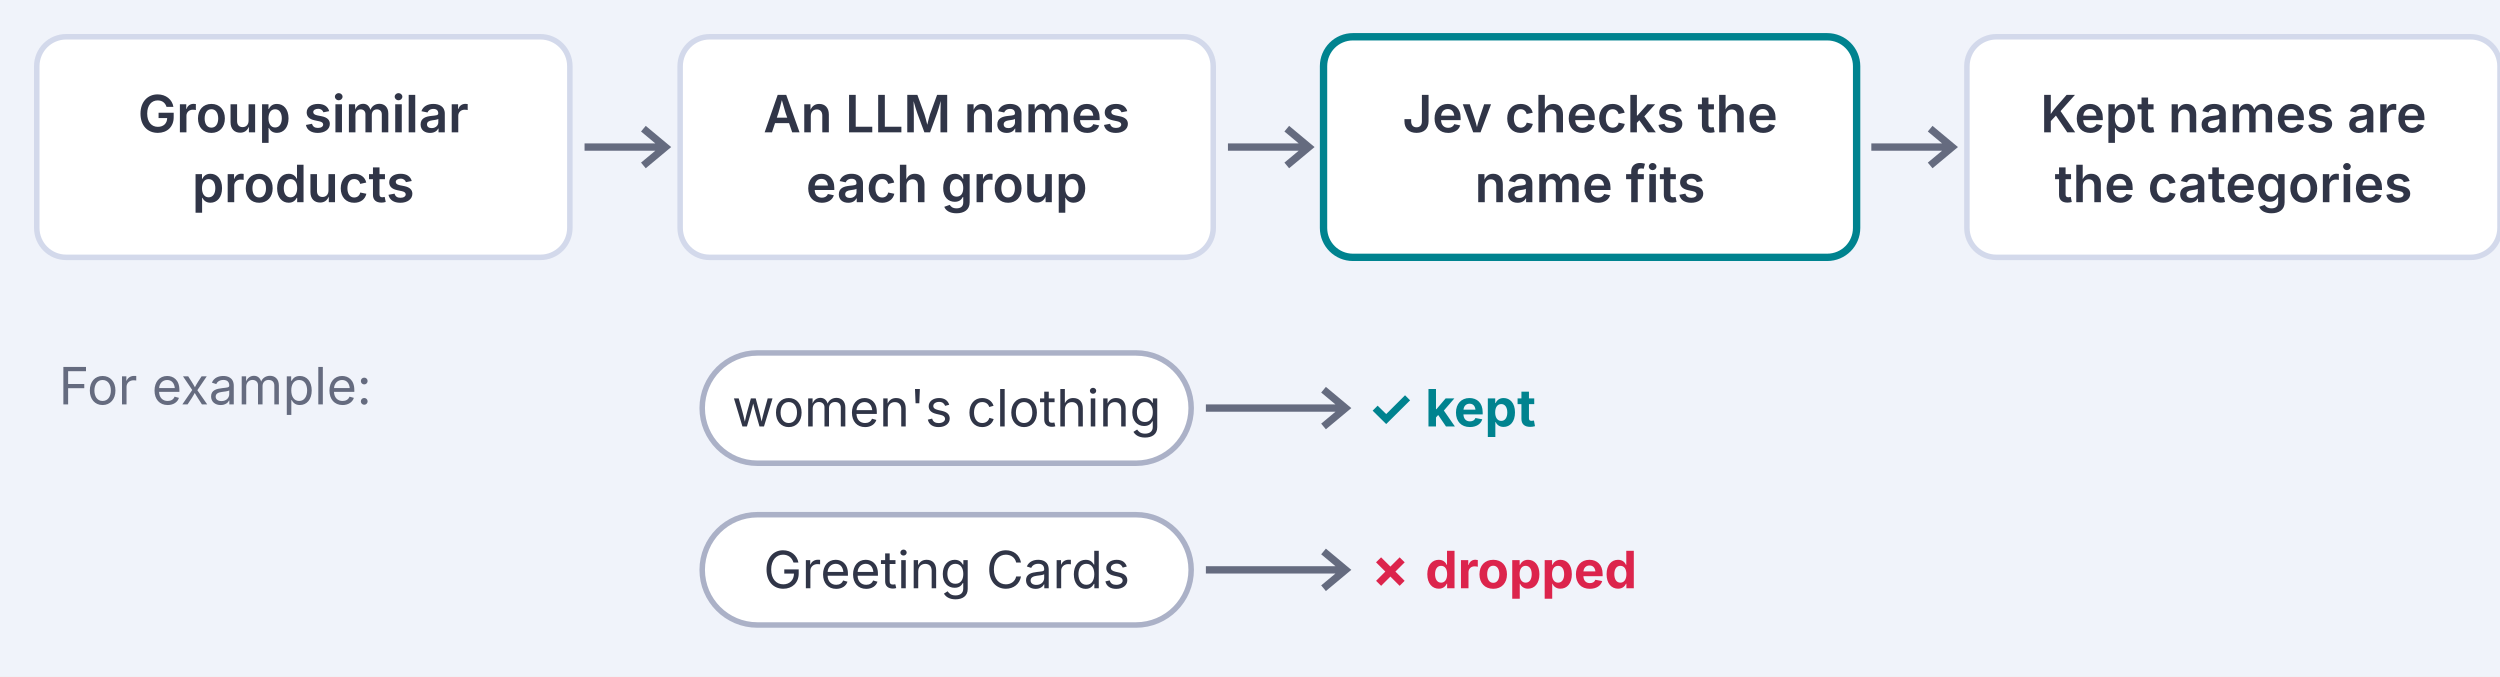
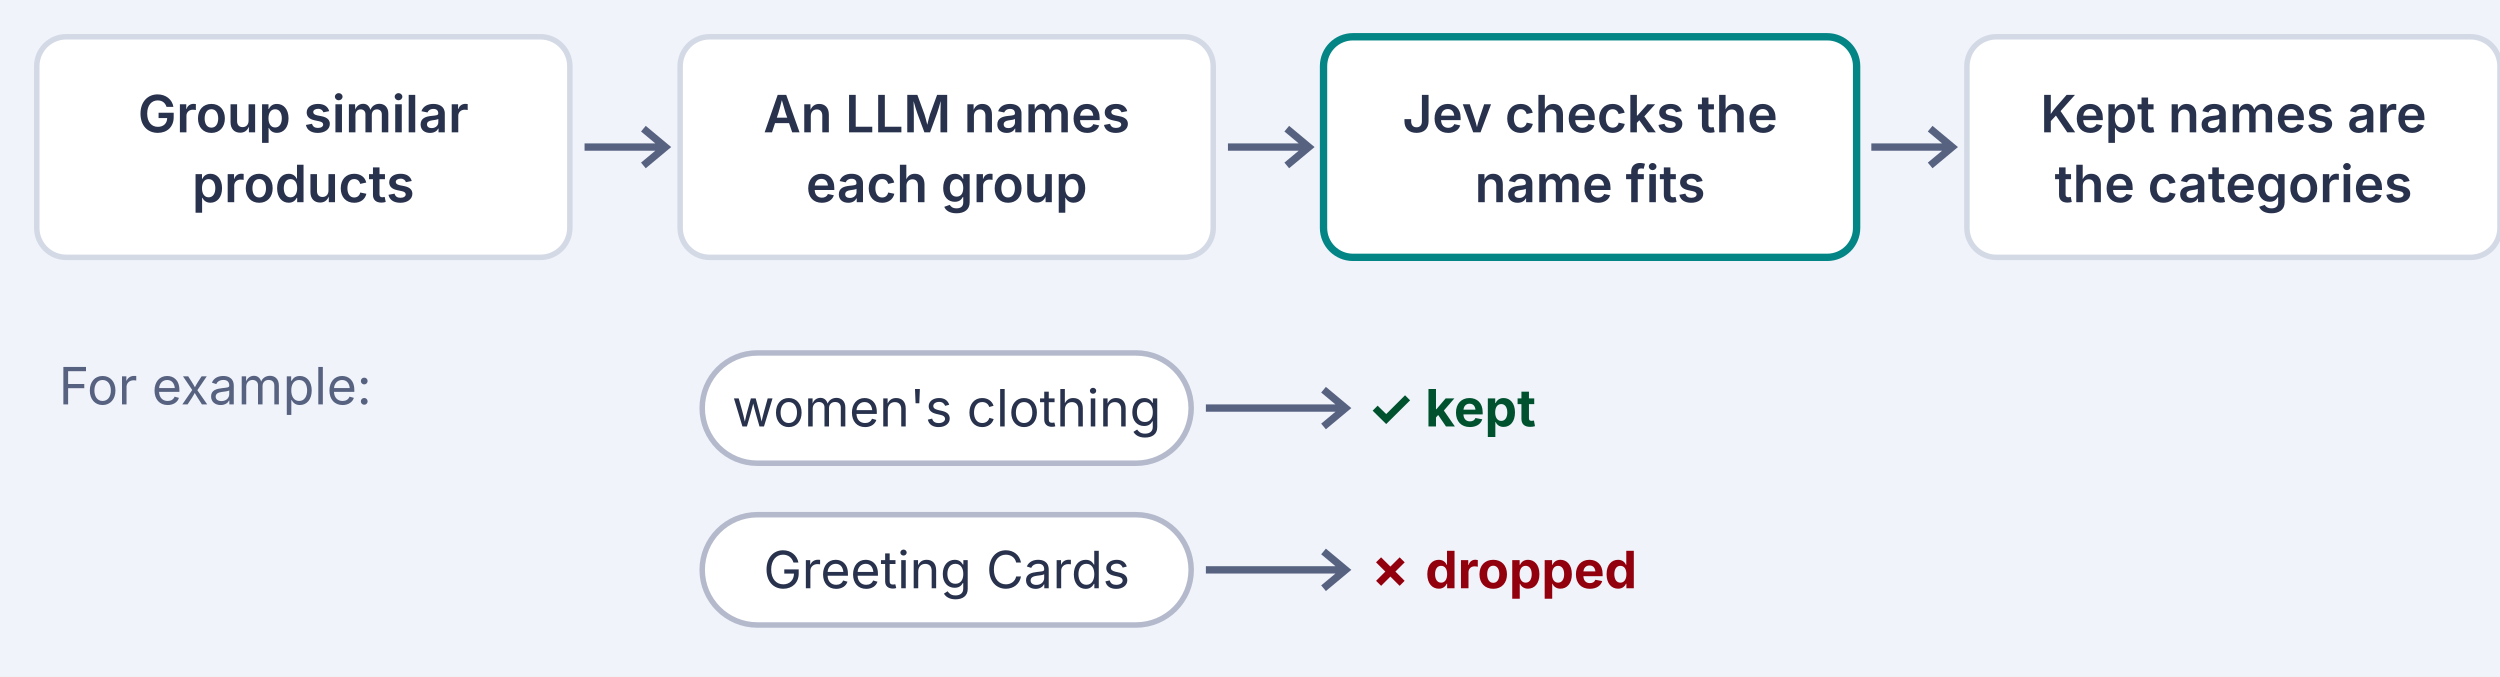
<svg xmlns="http://www.w3.org/2000/svg" width="680" height="184" viewBox="0 0 680 184" role="img" aria-labelledby="t d">
  <rect width="680" height="184" fill="#f0f3fa" />
-   <g font-family="'Mona Sans', -apple-system, 'Segoe UI', sans-serif" font-size="14" fill="#303547">
-     <rect x="10" y="10" width="145" height="60" rx="8" fill="#ffffff" stroke="#d3d9eb" stroke-width="1.5" />
+   <g font-family="'Mona Sans', -apple-system, 'Segoe UI', sans-serif" font-size="14" fill="#28324D">
+     <rect x="10" y="10" width="145" height="60" rx="8" fill="#ffffff" stroke="#D4D9E6" stroke-width="1.5" />
    <text x="82.5" y="36" text-anchor="middle" font-weight="600">Group similar</text>
    <text x="82.5" y="55" text-anchor="middle" font-weight="600">products</text>
-     <path d="M159 40h22m-6-5 6 5-6 5" fill="none" stroke="#656b7f" stroke-width="2" />
-     <rect x="185" y="10" width="145" height="60" rx="8" fill="#ffffff" stroke="#d3d9eb" stroke-width="1.5" />
+     <path d="M159 40h22m-6-5 6 5-6 5" fill="none" stroke="#576280" stroke-width="2" />
+     <rect x="185" y="10" width="145" height="60" rx="8" fill="#ffffff" stroke="#D4D9E6" stroke-width="1.5" />
    <text x="257.5" y="36" text-anchor="middle" font-weight="600">An LLM names</text>
    <text x="257.5" y="55" text-anchor="middle" font-weight="600">each group</text>
-     <path d="M334 40h22m-6-5 6 5-6 5" fill="none" stroke="#656b7f" stroke-width="2" />
-     <rect x="360" y="10" width="145" height="60" rx="8" fill="#ffffff" stroke="#00838f" stroke-width="2" />
+     <path d="M334 40h22m-6-5 6 5-6 5" fill="none" stroke="#576280" stroke-width="2" />
+     <rect x="360" y="10" width="145" height="60" rx="8" fill="#ffffff" stroke="#038585" stroke-width="2" />
    <text x="432.5" y="36" text-anchor="middle" font-weight="600">Jev checks the</text>
    <text x="432.5" y="55" text-anchor="middle" font-weight="600">name fits</text>
-     <path d="M509 40h22m-6-5 6 5-6 5" fill="none" stroke="#656b7f" stroke-width="2" />
-     <rect x="535" y="10" width="145" height="60" rx="8" fill="#ffffff" stroke="#d3d9eb" stroke-width="1.5" />
+     <path d="M509 40h22m-6-5 6 5-6 5" fill="none" stroke="#576280" stroke-width="2" />
+     <rect x="535" y="10" width="145" height="60" rx="8" fill="#ffffff" stroke="#D4D9E6" stroke-width="1.5" />
    <text x="607.5" y="36" text-anchor="middle" font-weight="600">Kept names are</text>
    <text x="607.5" y="55" text-anchor="middle" font-weight="600">the categories</text>
-     <text x="16" y="110" fill="#656b7f">For example:</text>
-     <rect x="191" y="96" width="133" height="30" rx="15" fill="#ffffff" stroke="#abb1c7" stroke-width="1.5" />
+     <text x="16" y="110" fill="#576280">For example:</text>
+     <rect x="191" y="96" width="133" height="30" rx="15" fill="#ffffff" stroke="#B4BACC" stroke-width="1.5" />
    <text x="257.5" y="116" text-anchor="middle">women's clothing</text>
-     <path d="M328 111h38m-6-5 6 5-6 5" fill="none" stroke="#656b7f" stroke-width="2" />
-     <text x="372" y="116" font-weight="700" fill="#00838f">✓ kept</text>
-     <rect x="191" y="140" width="133" height="30" rx="15" fill="#ffffff" stroke="#abb1c7" stroke-width="1.5" />
+     <path d="M328 111h38m-6-5 6 5-6 5" fill="none" stroke="#576280" stroke-width="2" />
+     <text x="372" y="116" font-weight="700" fill="#00522F">✓ kept</text>
+     <rect x="191" y="140" width="133" height="30" rx="15" fill="#ffffff" stroke="#B4BACC" stroke-width="1.5" />
    <text x="257.5" y="160" text-anchor="middle">Greeting Cards</text>
-     <path d="M328 155h38m-6-5 6 5-6 5" fill="none" stroke="#656b7f" stroke-width="2" />
-     <text x="372" y="160" font-weight="700" fill="#dc244c">✗ dropped</text>
+     <path d="M328 155h38m-6-5 6 5-6 5" fill="none" stroke="#576280" stroke-width="2" />
+     <text x="372" y="160" font-weight="700" fill="#93000D">✗ dropped</text>
  </g>
</svg>
